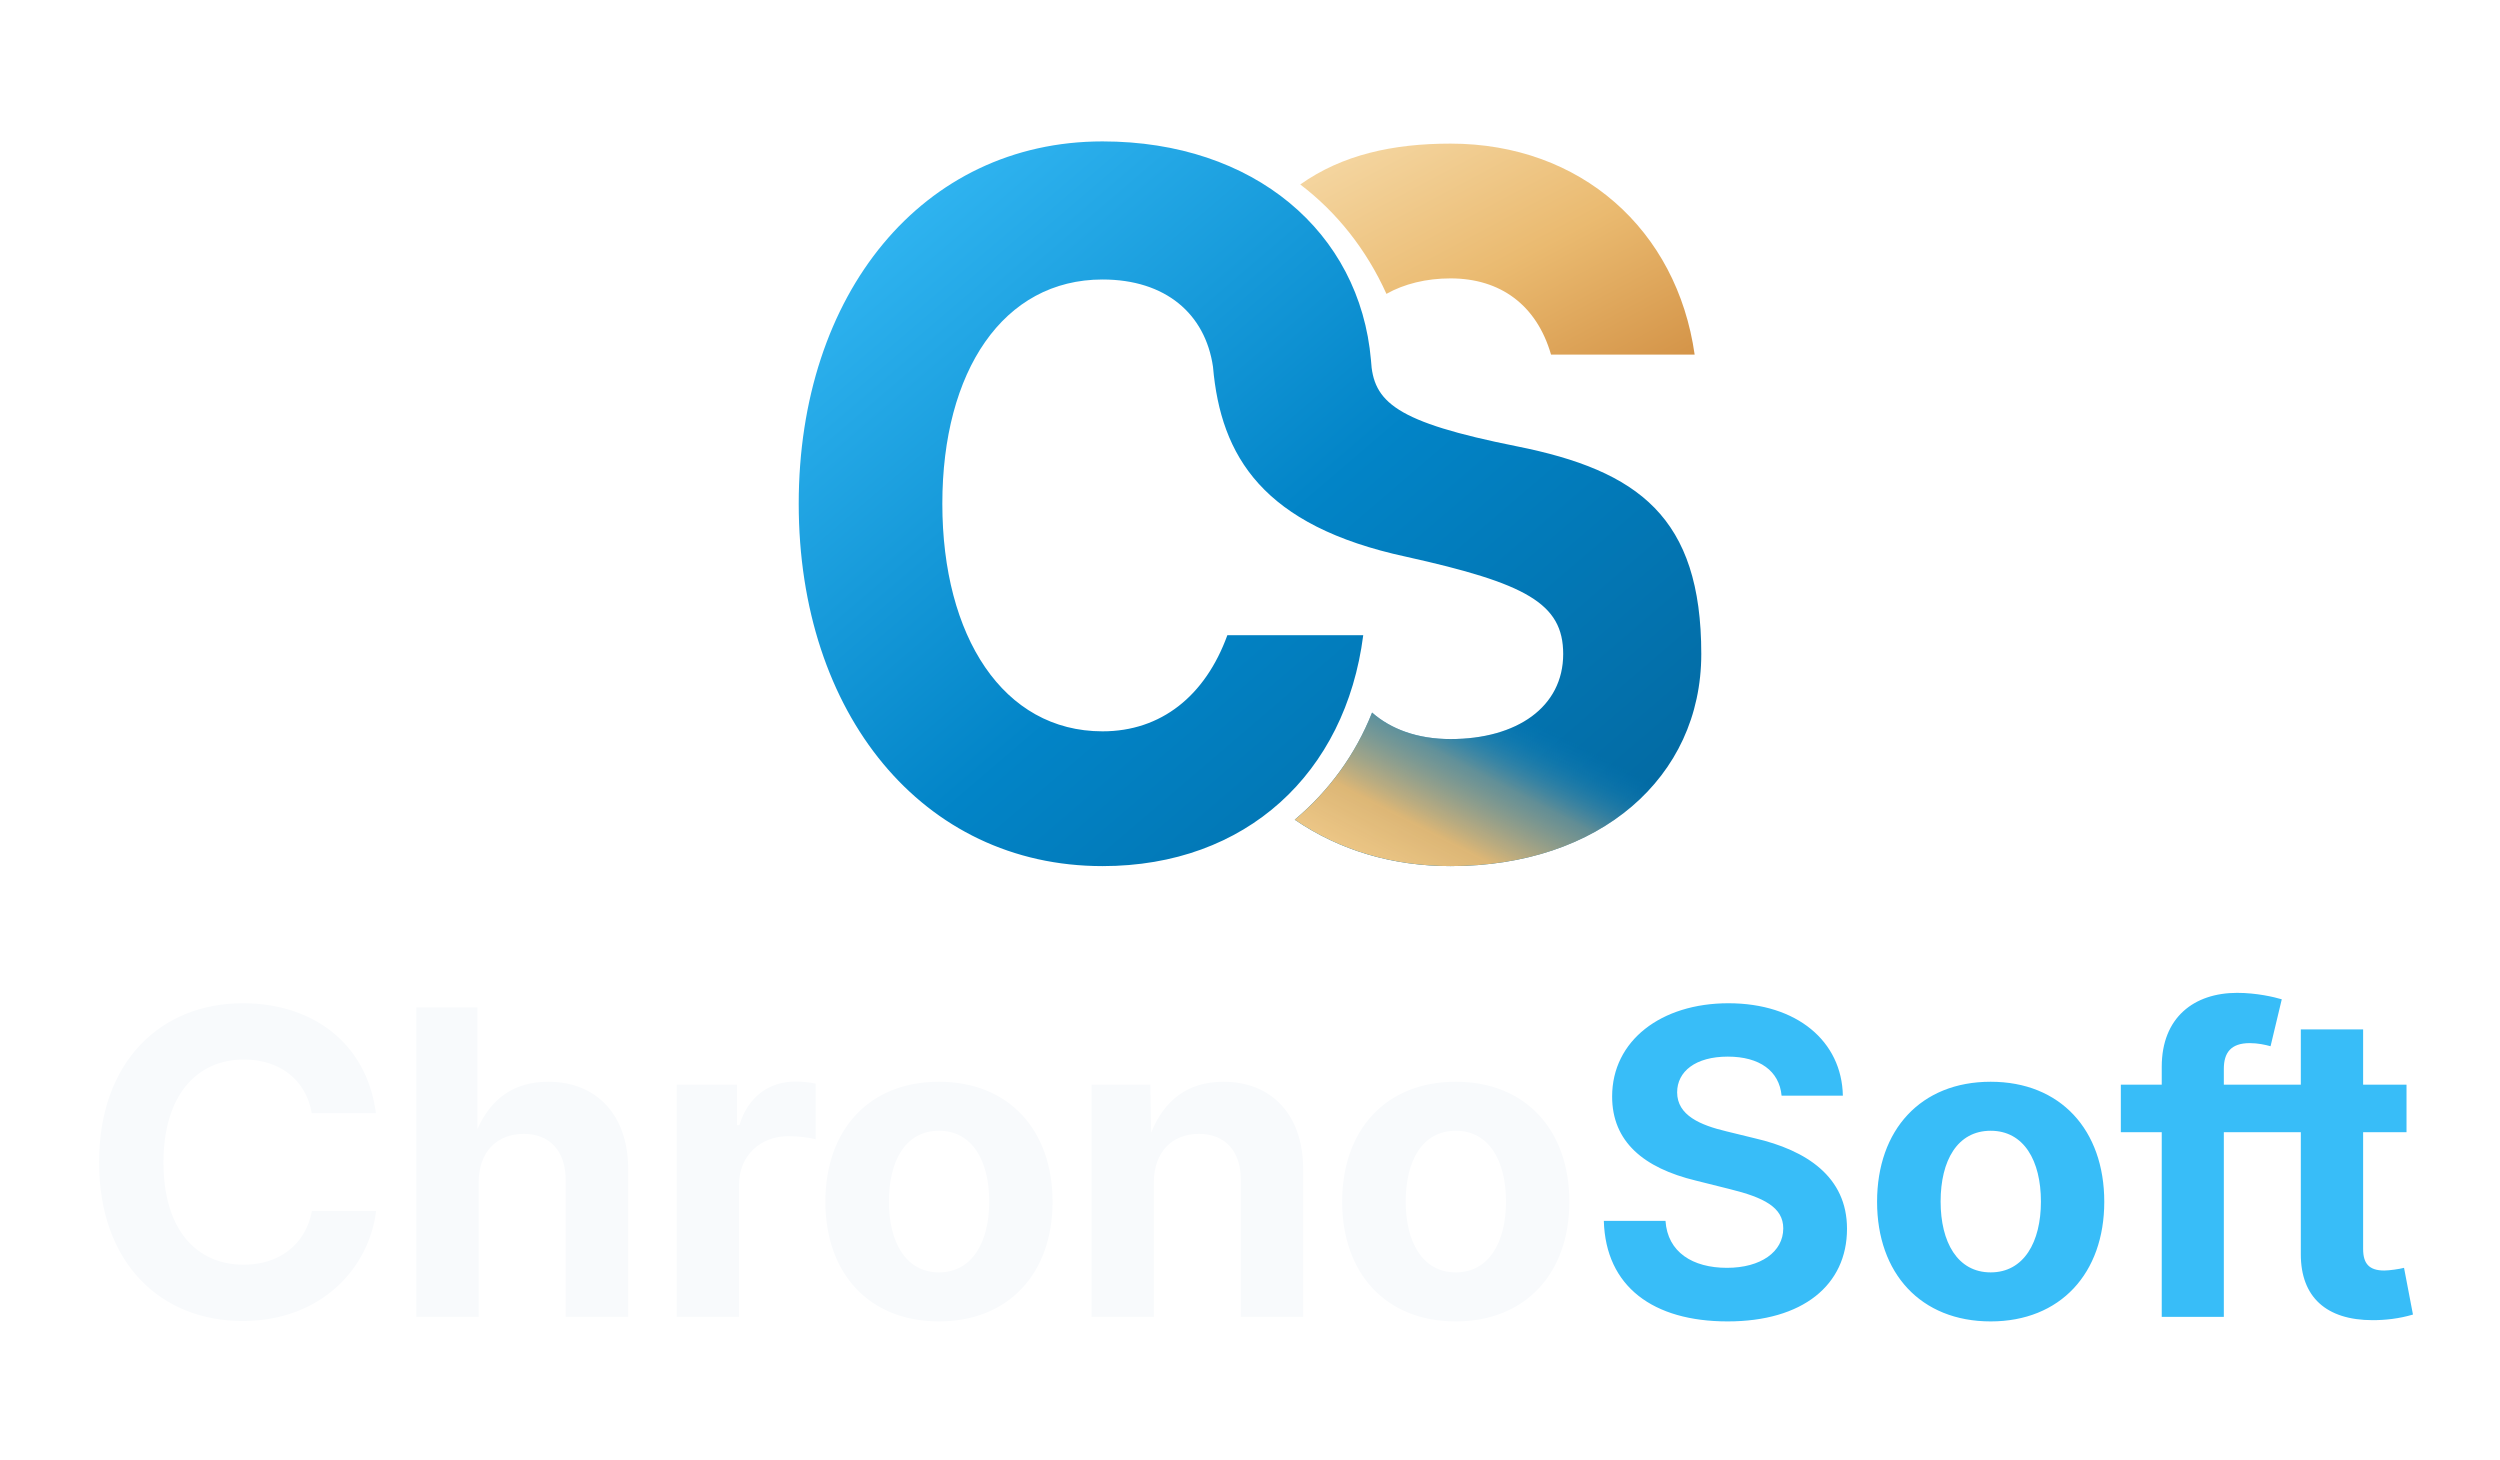
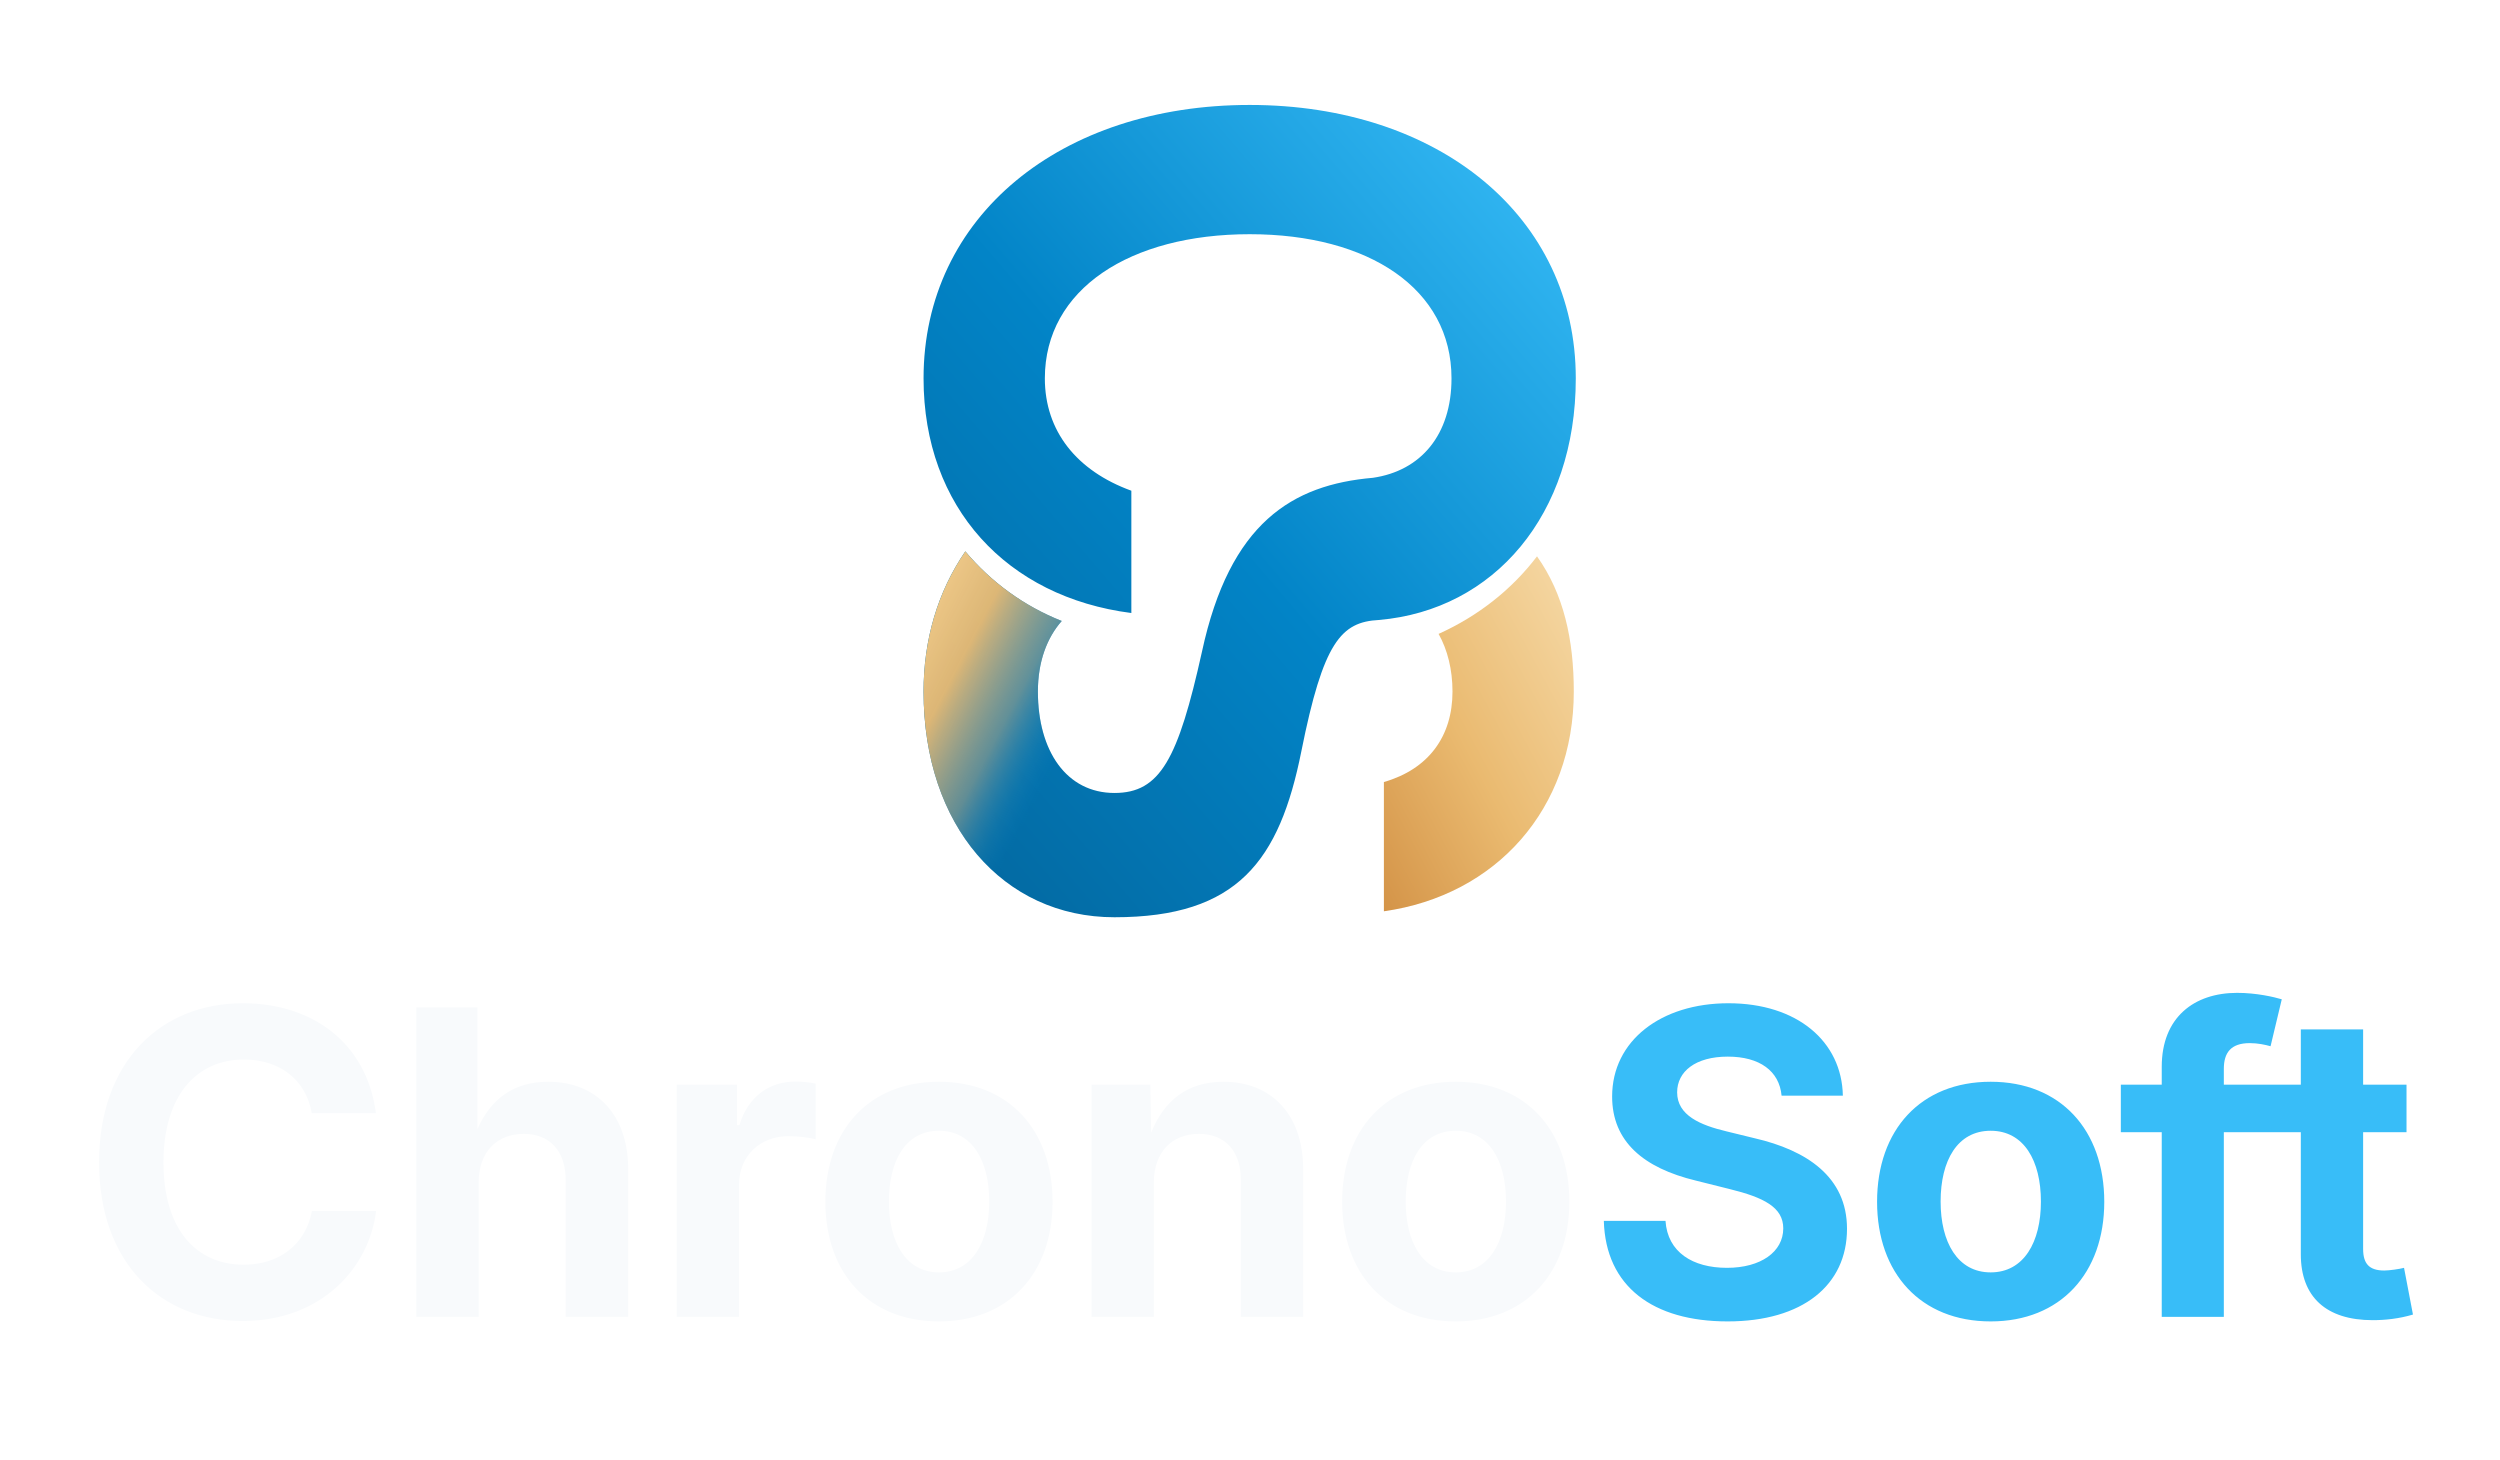
<svg xmlns="http://www.w3.org/2000/svg" viewBox="0 0 2263 1321" width="2263" height="1321">
  <defs>
    <linearGradient id="cs-blue-grad" x1="0%" y1="5%" x2="95%" y2="95%">
      <stop offset="0%" stop-color="#38BDF8" />
      <stop offset="55%" stop-color="#0284C7" />
      <stop offset="100%" stop-color="#0369A1" />
    </linearGradient>
    <linearGradient id="cs-bottom-gold" x1="0%" y1="90%" x2="90%" y2="0%">
      <stop offset="0%" stop-color="#F2CC8C" stop-opacity="1" />
      <stop offset="22%" stop-color="#E8BA73" stop-opacity="0.95" />
      <stop offset="44%" stop-color="#AFA887" stop-opacity="0.55" />
      <stop offset="65%" stop-color="#0284C7" stop-opacity="0" />
      <stop offset="100%" stop-color="#0284C7" stop-opacity="0" />
    </linearGradient>
    <linearGradient id="cs-top-gold" x1="0%" y1="0%" x2="100%" y2="100%">
      <stop offset="0%" stop-color="#F6DAA8" />
      <stop offset="55%" stop-color="#EABA70" />
      <stop offset="100%" stop-color="#D49448" />
    </linearGradient>
    <linearGradient id="bg-dark-grad" x1="0%" y1="0%" x2="100%" y2="100%">
      <stop offset="0%" stop-color="#111C35" />
      <stop offset="50%" stop-color="#0B1222" />
      <stop offset="100%" stop-color="#060913" />
    </linearGradient>
  </defs>
-   <g transform="translate(723, 128)">
+   <g transform="translate(836, 95) scale(0.90) translate(656, 0) rotate(90)">
    <path d="M 511 447 L 388 447 C 368 502, 328 534, 275 534 C 185 534, 130 448, 130 328 C 130 208, 185 125, 275 125 C 332 125, 368 156, 375 204 C 382 285, 420 348, 550 376 C 658 400, 692 418, 692 464 C 692 512, 650 541, 590 541 C 560 541, 536 532, 519 517 C 504 555, 480 588, 449 614 C 490 642, 538 656, 590 656 C 725 656, 817 576, 817 464 C 817 340, 760 298, 650 276 C 540 254, 520 236, 518 198 C 508 82, 412 0, 275 0 C 112 0, 0 138, 0 328 C 0 518, 112 656, 275 656 C 405 656, 495 572, 511 447 Z" fill="url(#cs-blue-grad)" />
    <path d="M 519 517 C 504 555, 480 588, 449 614 C 490 642, 538 656, 590 656 C 725 656, 817 576, 817 464 L 692 464 C 692 512, 650 541, 590 541 C 560 541, 536 532, 519 517 Z" fill="url(#cs-bottom-gold)" />
    <path d="M 454 39 C 492 12, 538 2, 590 2 C 708 2, 795 80, 811 193 L 681 193 C 668 148, 635 124, 590 124 C 568 124, 548 129, 532 138 C 514 98, 487 64, 454 39 Z" fill="url(#cs-top-gold)" />
  </g>
  <text x="1131.5" y="1192" text-anchor="middle" font-family="'Segoe UI', 'Inter', -apple-system, BlinkMacSystemFont, Roboto, sans-serif" font-weight="700" font-size="385" letter-spacing="-4" fill="#F8FAFC">Chrono<tspan fill="#38BDF8">Soft</tspan>
  </text>
</svg>
